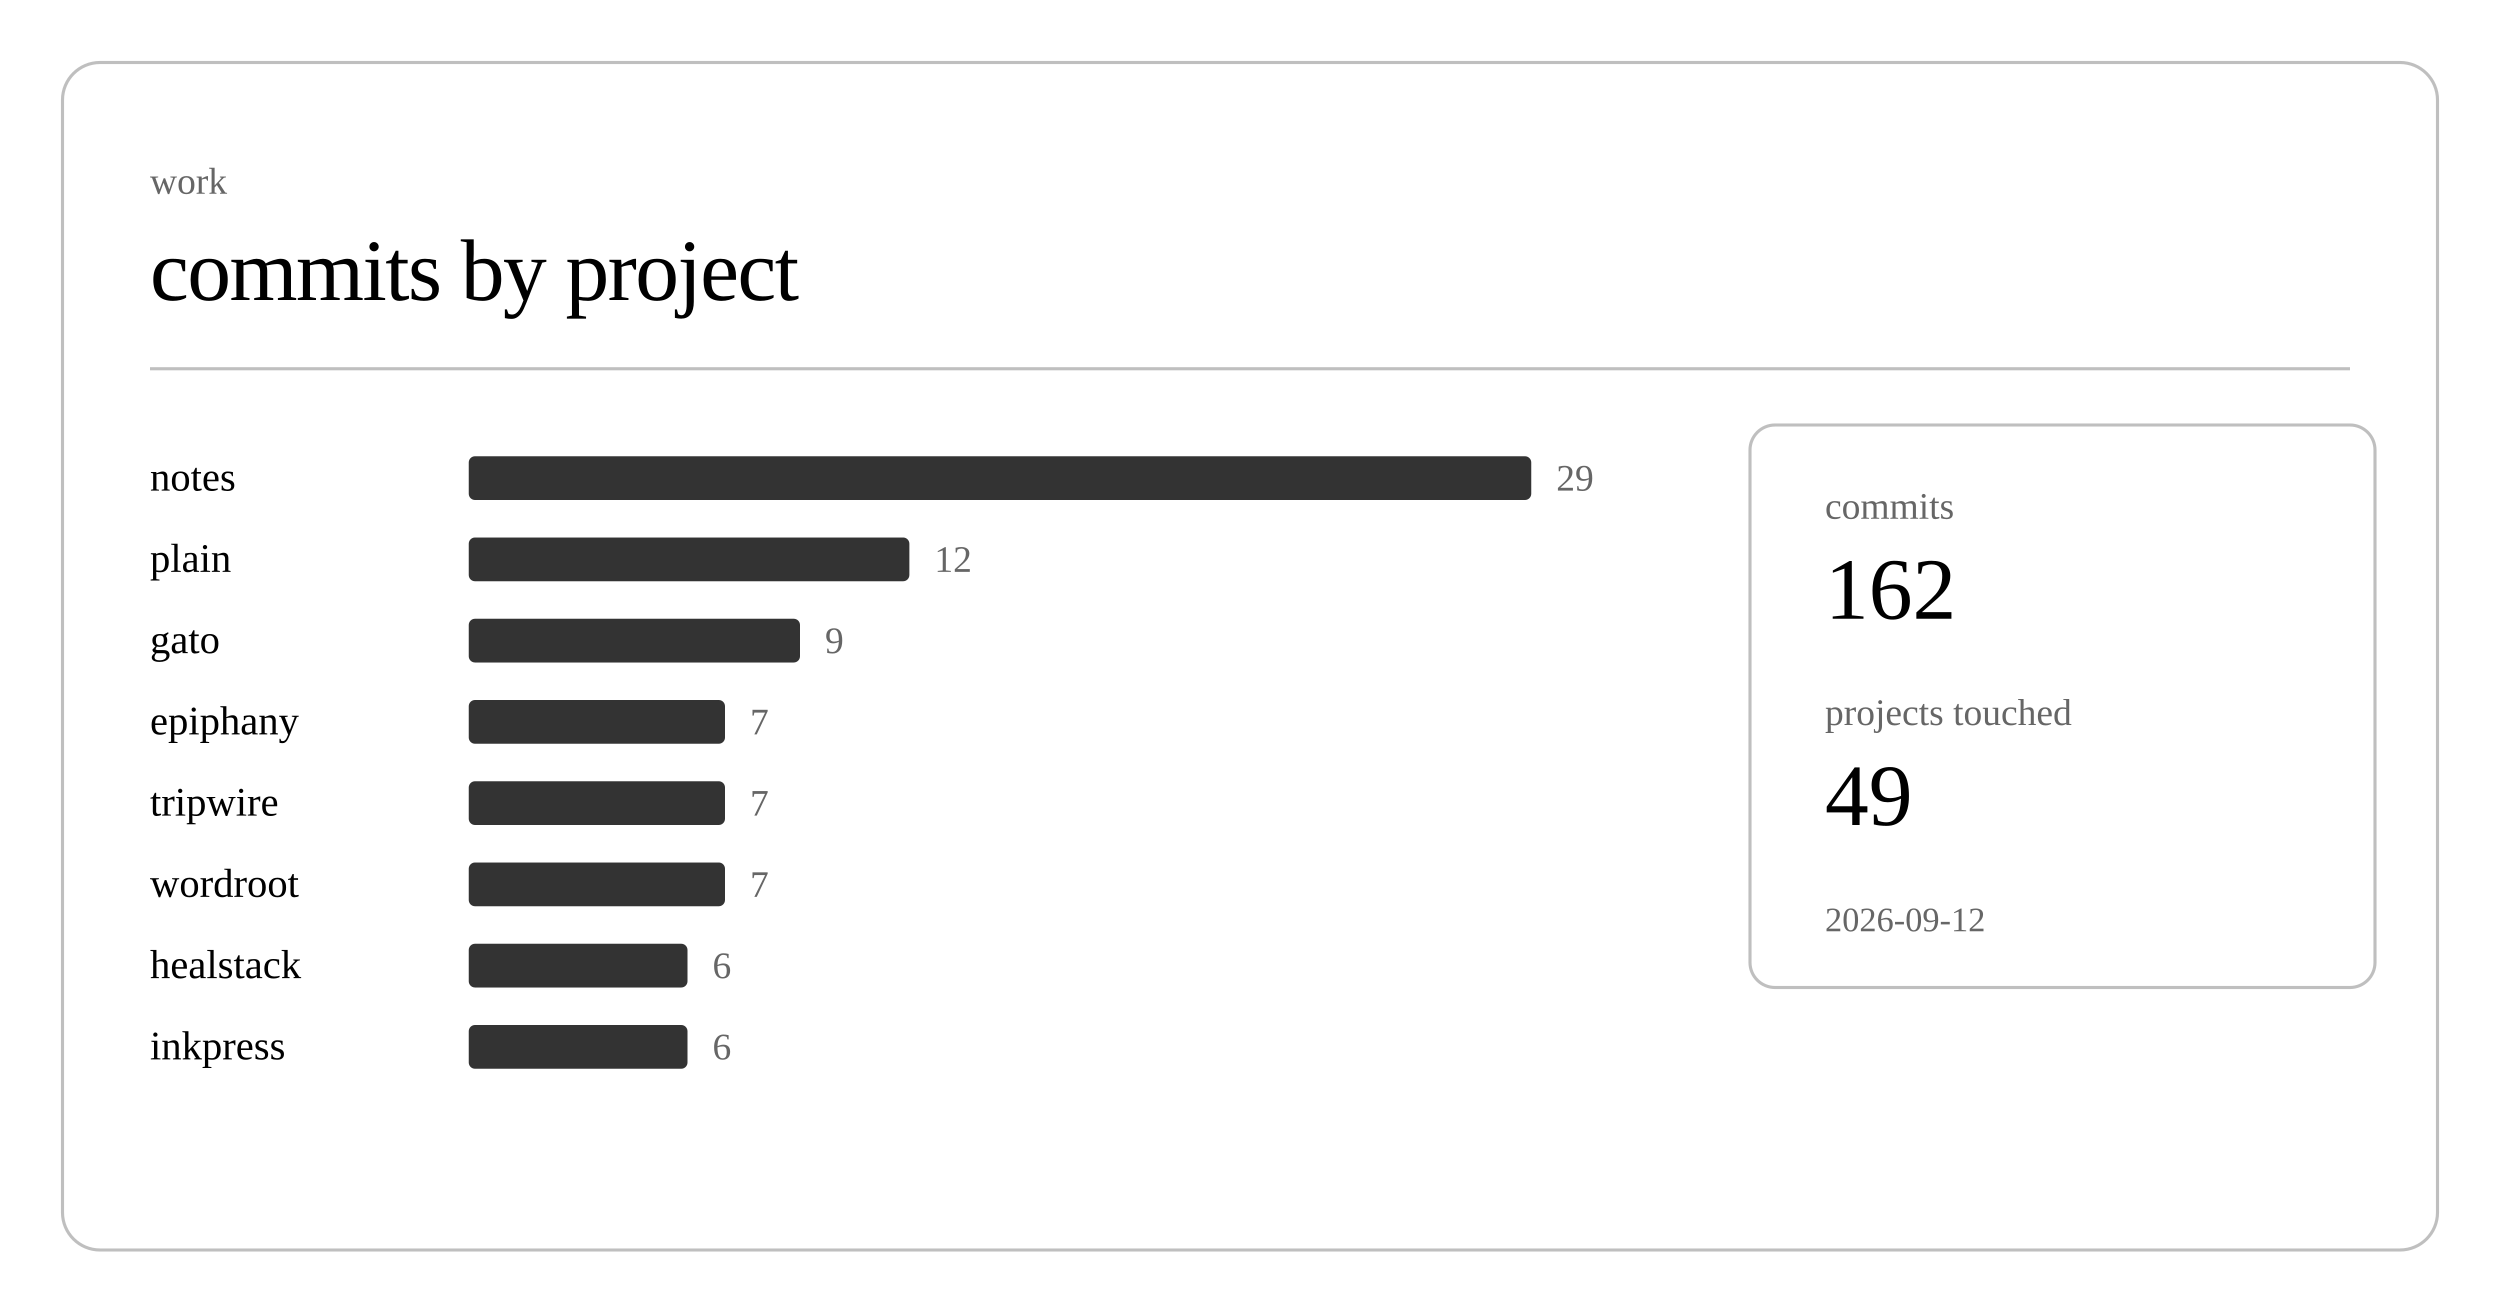
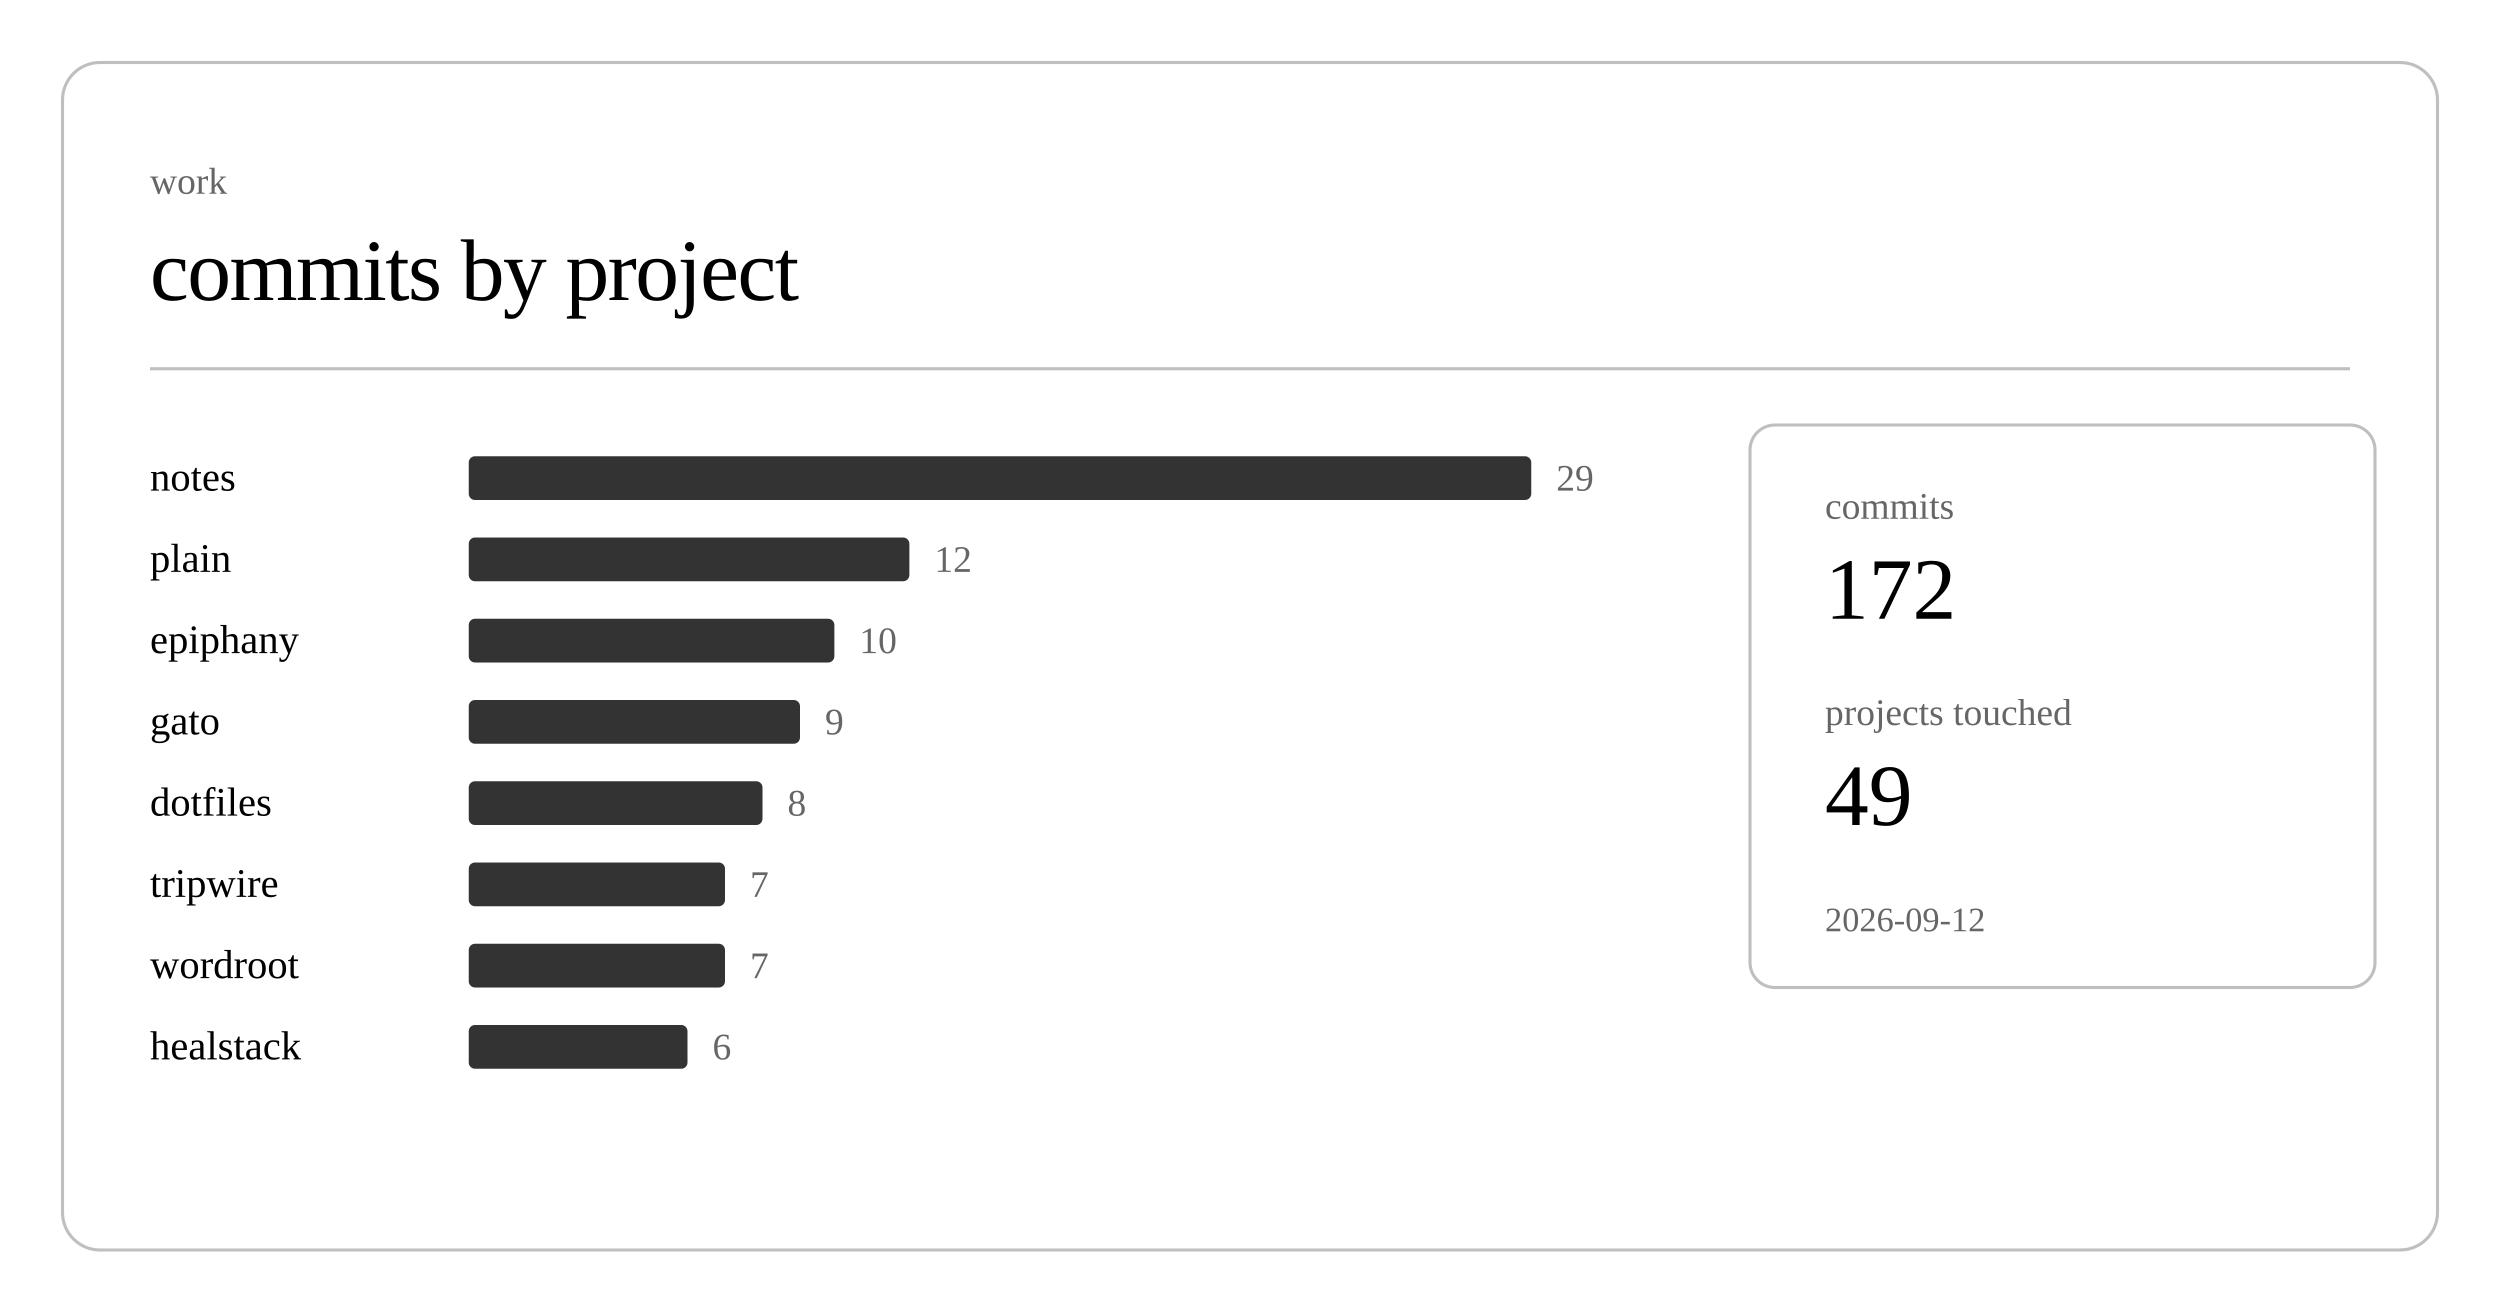
<svg xmlns="http://www.w3.org/2000/svg" class="post-header-svg" viewBox="0 0 800 420" width="800" height="420">
  <rect x="20" y="20" width="760" height="380" rx="12" ry="12" fill="none" stroke="currentColor" stroke-width="1" opacity="0.25" />
  <text fill="currentColor" x="48" y="62" font-size="12" opacity="0.6">work</text>
  <text fill="currentColor" x="48" y="96" font-size="28" font-weight="300" letter-spacing="-0.5">commits by project</text>
  <line stroke="currentColor" x1="48" y1="118" x2="752" y2="118" stroke-width="1" opacity="0.25" />
  <a href="https://github.com/nulljosh/notes">
    <text fill="currentColor" x="48" y="157" font-size="13">notes</text>
  </a>
  <rect x="150" y="146" width="340" height="14" rx="2" fill="currentColor" opacity="0.8" />
  <text fill="currentColor" x="498" y="157" font-size="12" opacity="0.6">29</text>
  <a href="https://github.com/nulljosh/plain">
    <text fill="currentColor" x="48" y="183" font-size="13">plain</text>
  </a>
  <rect x="150" y="172" width="141" height="14" rx="2" fill="currentColor" opacity="0.8" />
  <text fill="currentColor" x="299" y="183" font-size="12" opacity="0.6">12</text>
+   <a href="https://github.com/nulljosh/epiphany">
+     <text fill="currentColor" x="48" y="209" font-size="13">epiphany</text>
+   </a>
+   <rect x="150" y="198" width="117" height="14" rx="2" fill="currentColor" opacity="0.8" />
+   <text fill="currentColor" x="275" y="209" font-size="12" opacity="0.6">10</text>
  <a href="https://github.com/nulljosh/gato">
-     <text fill="currentColor" x="48" y="209" font-size="13">gato</text>
+     <text fill="currentColor" x="48" y="235" font-size="13">gato</text>
  </a>
-   <rect x="150" y="198" width="106" height="14" rx="2" fill="currentColor" opacity="0.8" />
-   <text fill="currentColor" x="264" y="209" font-size="12" opacity="0.6">9</text>
-   <a href="https://github.com/nulljosh/epiphany">
-     <text fill="currentColor" x="48" y="235" font-size="13">epiphany</text>
+   <rect x="150" y="224" width="106" height="14" rx="2" fill="currentColor" opacity="0.8" />
+   <text fill="currentColor" x="264" y="235" font-size="12" opacity="0.6">9</text>
+   <a href="https://github.com/nulljosh/dotfiles">
+     <text fill="currentColor" x="48" y="261" font-size="13">dotfiles</text>
  </a>
-   <rect x="150" y="224" width="82" height="14" rx="2" fill="currentColor" opacity="0.8" />
-   <text fill="currentColor" x="240" y="235" font-size="12" opacity="0.6">7</text>
+   <rect x="150" y="250" width="94" height="14" rx="2" fill="currentColor" opacity="0.8" />
+   <text fill="currentColor" x="252" y="261" font-size="12" opacity="0.6">8</text>
  <a href="https://github.com/nulljosh/tripwire">
-     <text fill="currentColor" x="48" y="261" font-size="13">tripwire</text>
-   </a>
-   <rect x="150" y="250" width="82" height="14" rx="2" fill="currentColor" opacity="0.8" />
-   <text fill="currentColor" x="240" y="261" font-size="12" opacity="0.6">7</text>
-   <a href="https://github.com/nulljosh/wordroot">
-     <text fill="currentColor" x="48" y="287" font-size="13">wordroot</text>
+     <text fill="currentColor" x="48" y="287" font-size="13">tripwire</text>
  </a>
  <rect x="150" y="276" width="82" height="14" rx="2" fill="currentColor" opacity="0.8" />
  <text fill="currentColor" x="240" y="287" font-size="12" opacity="0.6">7</text>
+   <a href="https://github.com/nulljosh/wordroot">
+     <text fill="currentColor" x="48" y="313" font-size="13">wordroot</text>
+   </a>
+   <rect x="150" y="302" width="82" height="14" rx="2" fill="currentColor" opacity="0.8" />
+   <text fill="currentColor" x="240" y="313" font-size="12" opacity="0.6">7</text>
  <a href="https://github.com/nulljosh/healstack">
-     <text fill="currentColor" x="48" y="313" font-size="13">healstack</text>
-   </a>
-   <rect x="150" y="302" width="70" height="14" rx="2" fill="currentColor" opacity="0.8" />
-   <text fill="currentColor" x="228" y="313" font-size="12" opacity="0.6">6</text>
-   <a href="https://github.com/nulljosh/inkpress">
-     <text fill="currentColor" x="48" y="339" font-size="13">inkpress</text>
+     <text fill="currentColor" x="48" y="339" font-size="13">healstack</text>
  </a>
  <rect x="150" y="328" width="70" height="14" rx="2" fill="currentColor" opacity="0.8" />
  <text fill="currentColor" x="228" y="339" font-size="12" opacity="0.6">6</text>
  <rect x="560" y="136" width="200" height="180" rx="8" ry="8" fill="none" stroke="currentColor" stroke-width="1" opacity="0.25" />
  <text fill="currentColor" x="584" y="166" font-size="12" opacity="0.6">commits</text>
-   <text fill="currentColor" x="584" y="198" font-size="28" font-weight="500">162</text>
+   <text fill="currentColor" x="584" y="198" font-size="28" font-weight="500">172</text>
  <text fill="currentColor" x="584" y="232" font-size="12" opacity="0.6">projects touched</text>
  <text fill="currentColor" x="584" y="264" font-size="28" font-weight="500">49</text>
  <text fill="currentColor" x="584" y="298" font-size="11" opacity="0.6">2026-09-12</text>
</svg>
